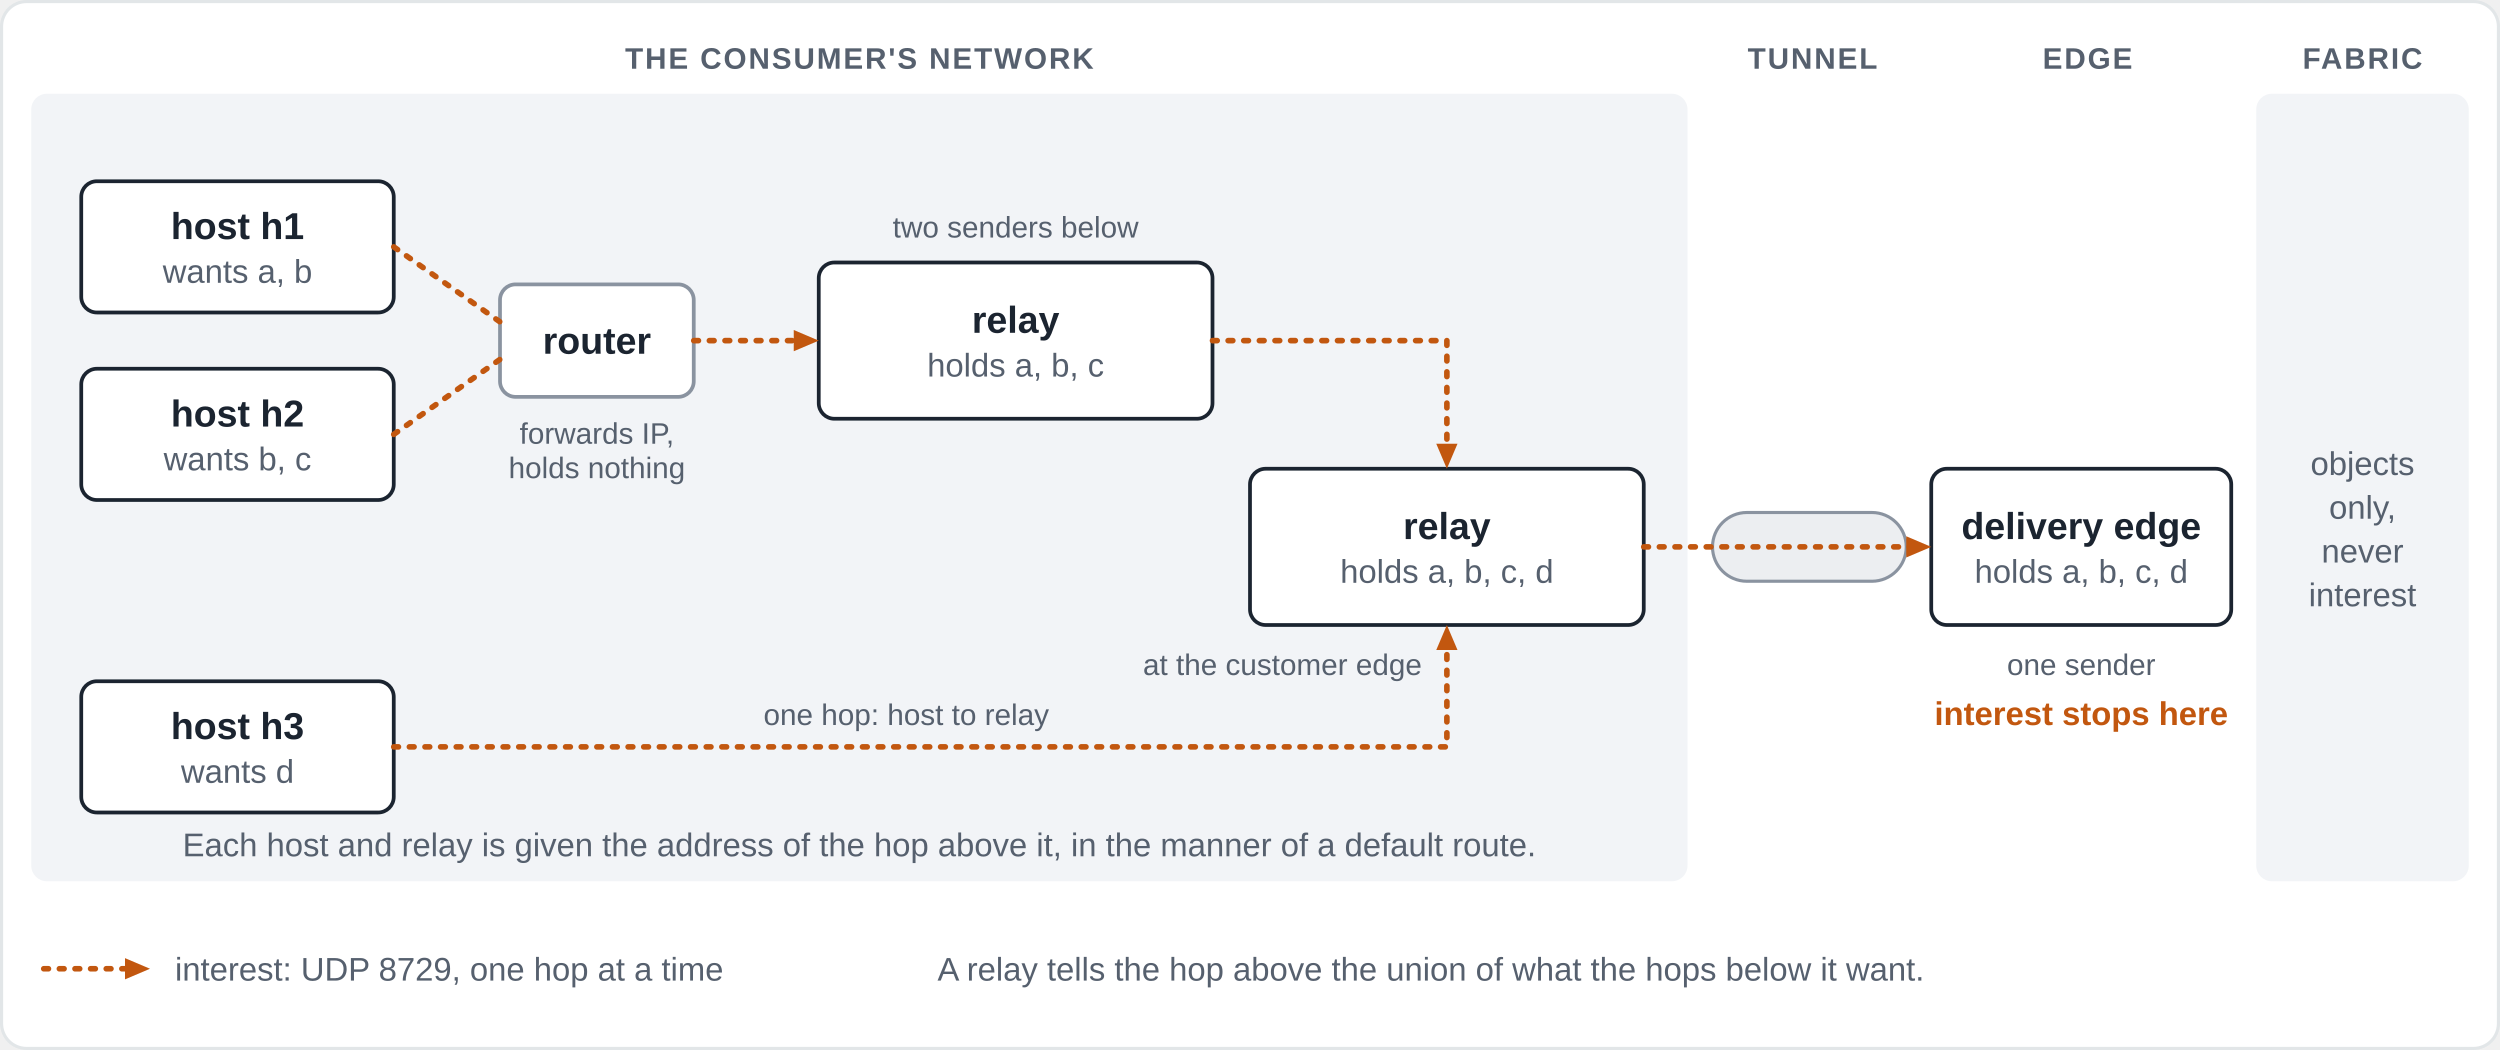
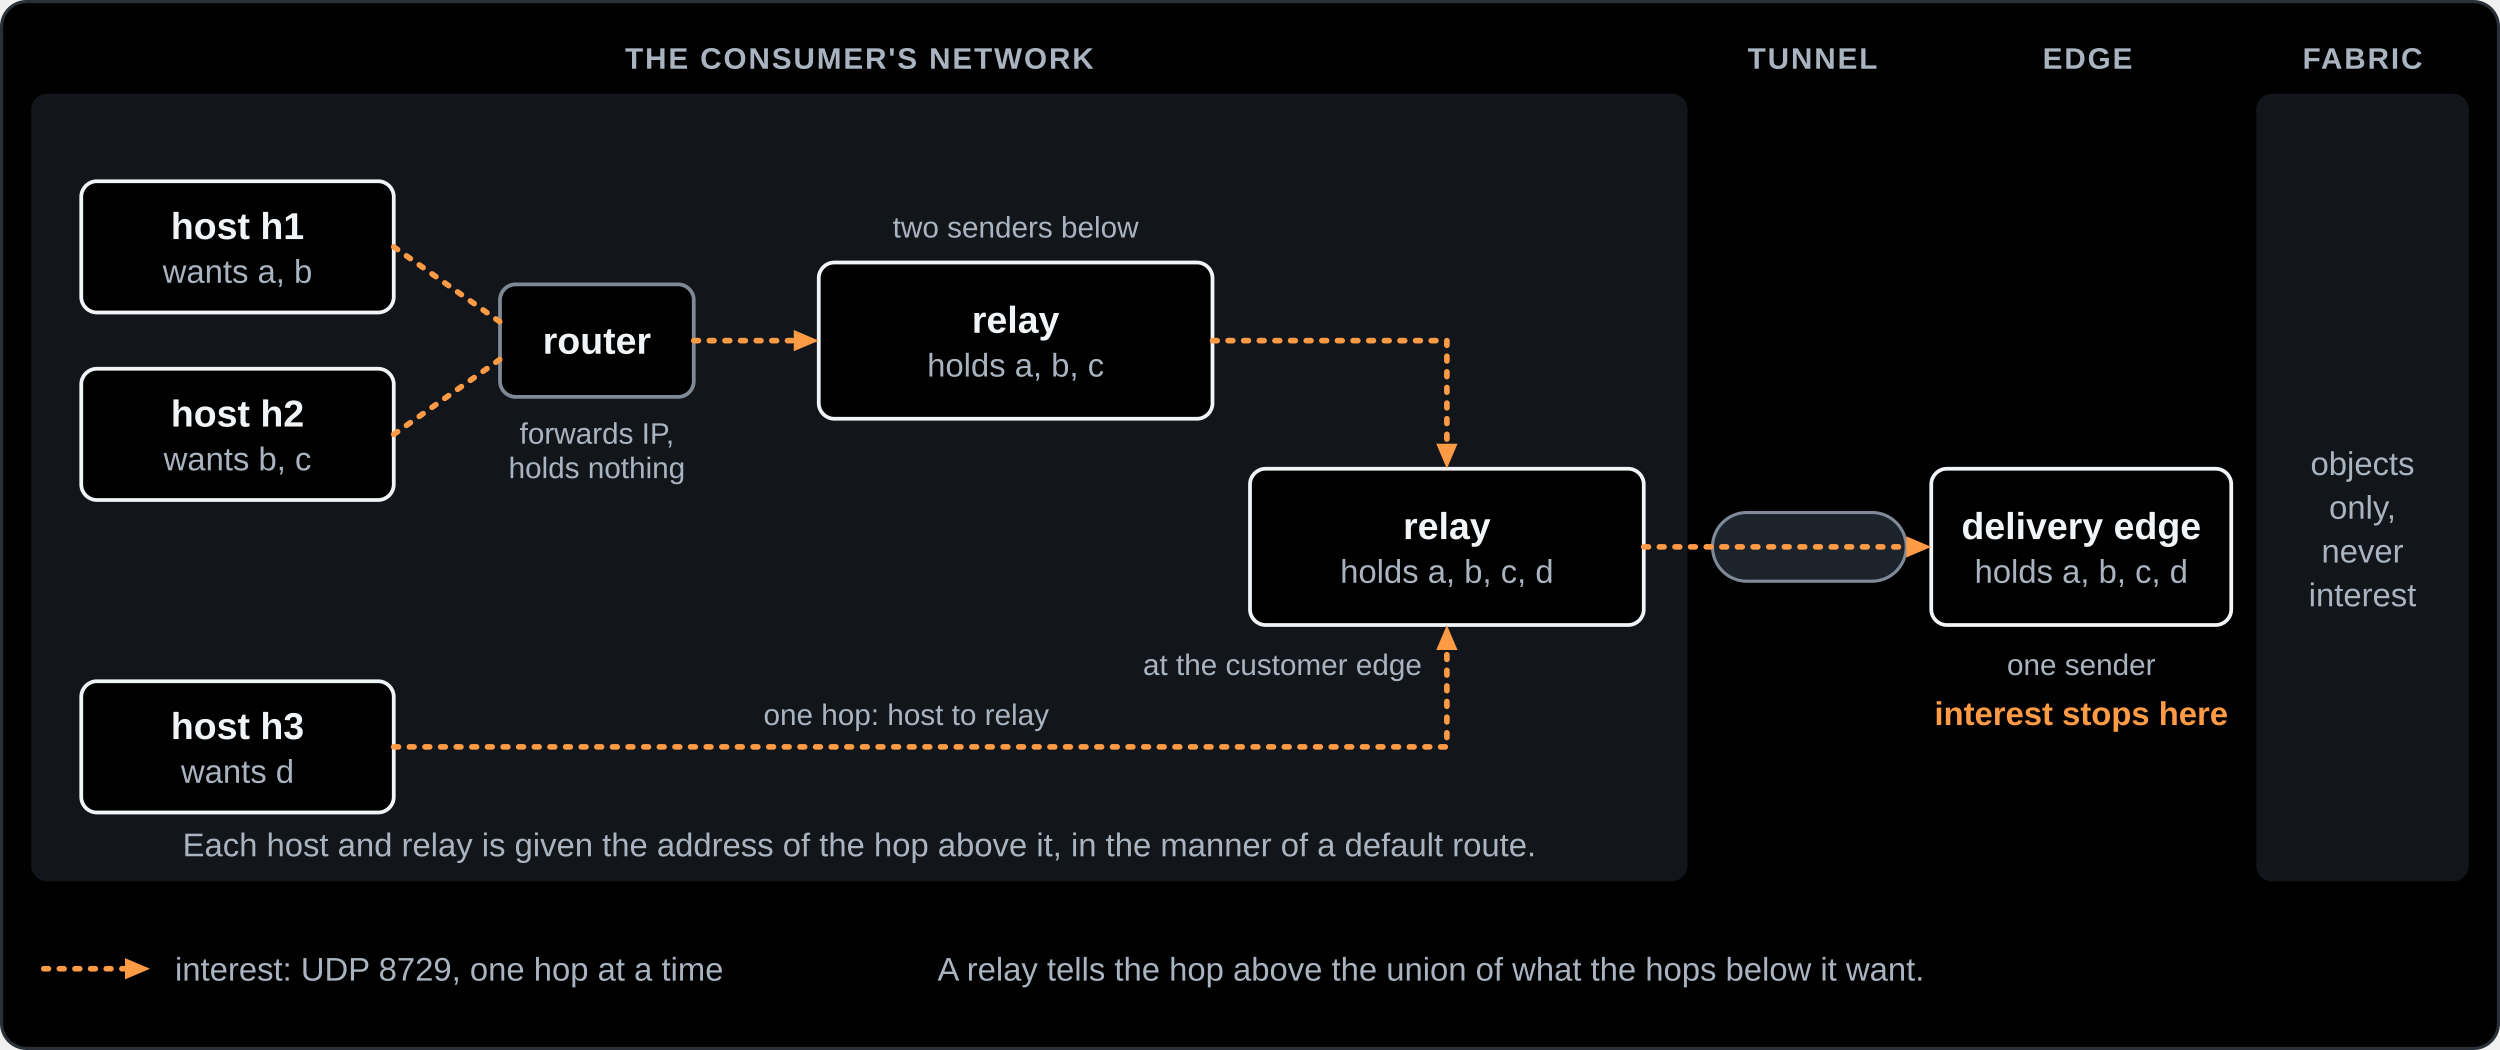
<svg xmlns="http://www.w3.org/2000/svg" width="800" height="336" viewBox="0 0 800 336" font-family="Arial, Helvetica, sans-serif" role="img" aria-label="Interest travels hop by hop, from the hosts through the relays to the delivery edge, and stops there">
-   <rect x="0.5" y="0.5" width="799" height="335" rx="8" fill="#ffffff" stroke="#e2e6e8" />
-   <rect x="10.0" y="30.0" width="530.0" height="252.0" rx="5.0" fill="#f2f4f7" stroke="none" />
-   <rect x="722.0" y="30.0" width="68.0" height="252.0" rx="5.0" fill="#f2f4f7" stroke="none" />
-   <text x="275.0" y="22.0" font-size="9.5" fill="#56606e" text-anchor="middle" font-weight="bold" letter-spacing="0.60">THE CONSUMER'S NETWORK</text>
-   <text x="580.0" y="22.0" font-size="9.5" fill="#56606e" text-anchor="middle" font-weight="bold" letter-spacing="0.60">TUNNEL</text>
-   <text x="668.0" y="22.0" font-size="9.5" fill="#56606e" text-anchor="middle" font-weight="bold" letter-spacing="0.60">EDGE</text>
-   <text x="756.0" y="22.0" font-size="9.5" fill="#56606e" text-anchor="middle" font-weight="bold" letter-spacing="0.60">FABRIC</text>
-   <rect x="26.0" y="58.0" width="100.0" height="42.0" rx="5.0" fill="#ffffff" stroke="#1b2430" stroke-width="1.20" />
-   <text x="76.0" y="76.5" font-size="12.0" fill="#1b2430" text-anchor="middle" font-weight="bold">host h1</text>
-   <text x="76.0" y="90.5" font-size="10.5" fill="#56606e" text-anchor="middle">wants a, b</text>
-   <rect x="26.0" y="118.0" width="100.0" height="42.0" rx="5.0" fill="#ffffff" stroke="#1b2430" stroke-width="1.20" />
-   <text x="76.0" y="136.5" font-size="12.0" fill="#1b2430" text-anchor="middle" font-weight="bold">host h2</text>
-   <text x="76.0" y="150.5" font-size="10.5" fill="#56606e" text-anchor="middle">wants b, c</text>
-   <rect x="26.0" y="218.0" width="100.0" height="42.0" rx="5.0" fill="#ffffff" stroke="#1b2430" stroke-width="1.20" />
-   <text x="76.0" y="236.5" font-size="12.0" fill="#1b2430" text-anchor="middle" font-weight="bold">host h3</text>
-   <text x="76.0" y="250.5" font-size="10.5" fill="#56606e" text-anchor="middle">wants d</text>
-   <rect x="160.0" y="91.0" width="62.0" height="36.0" rx="5.0" fill="#ffffff" stroke="#8a93a0" stroke-width="1.20" />
-   <text x="191.0" y="113.2" font-size="12.0" fill="#1b2430" text-anchor="middle" font-weight="bold">router</text>
-   <rect x="262.0" y="84.0" width="126.0" height="50.0" rx="5.0" fill="#ffffff" stroke="#1b2430" stroke-width="1.20" />
-   <text x="325.0" y="106.5" font-size="12.0" fill="#1b2430" text-anchor="middle" font-weight="bold">relay</text>
-   <text x="325.0" y="120.5" font-size="10.5" fill="#56606e" text-anchor="middle">holds a, b, c</text>
-   <rect x="400.0" y="150.0" width="126.0" height="50.0" rx="5.0" fill="#ffffff" stroke="#1b2430" stroke-width="1.20" />
-   <text x="463.0" y="172.5" font-size="12.0" fill="#1b2430" text-anchor="middle" font-weight="bold">relay</text>
-   <text x="463.0" y="186.5" font-size="10.5" fill="#56606e" text-anchor="middle">holds a, b, c, d</text>
-   <rect x="618.0" y="150.0" width="96.0" height="50.0" rx="5.0" fill="#ffffff" stroke="#1b2430" stroke-width="1.20" />
-   <text x="666.0" y="172.5" font-size="12.0" fill="#1b2430" text-anchor="middle" font-weight="bold">delivery edge</text>
-   <text x="666.0" y="186.5" font-size="10.5" fill="#56606e" text-anchor="middle">holds a, b, c, d</text>
-   <path d="M126.0,79.0 L160.0,103.0" fill="none" stroke="#c2570f" stroke-width="1.80" stroke-linejoin="round" stroke-linecap="round" stroke-dasharray="1.5,3.5" />
-   <path d="M126.0,139.0 L160.0,115.0" fill="none" stroke="#c2570f" stroke-width="1.80" stroke-linejoin="round" stroke-linecap="round" stroke-dasharray="1.5,3.5" />
-   <path d="M222.0,109.0 L255.0,109.0" fill="none" stroke="#c2570f" stroke-width="1.80" stroke-linejoin="round" stroke-linecap="round" stroke-dasharray="1.5,3.5" />
-   <polygon points="262.0,109.0 254.0,112.4 254.0,105.6" fill="#c2570f" />
-   <path d="M388.0,109.0 L463.0,109.0 L463.0,143.0" fill="none" stroke="#c2570f" stroke-width="1.80" stroke-linejoin="round" stroke-linecap="round" stroke-dasharray="1.5,3.5" />
-   <polygon points="463.0,150.0 459.6,142.0 466.4,142.0" fill="#c2570f" />
-   <path d="M126.0,239.0 L463.0,239.0 L463.0,207.0" fill="none" stroke="#c2570f" stroke-width="1.80" stroke-linejoin="round" stroke-linecap="round" stroke-dasharray="1.5,3.5" />
-   <polygon points="463.0,200.0 466.4,208.0 459.6,208.0" fill="#c2570f" />
-   <rect x="548.0" y="164.0" width="62.0" height="22.0" rx="11.0" fill="#eceef1" stroke="#8a93a0" stroke-width="1.00" />
-   <path d="M526.0,175.0 L611.0,175.0" fill="none" stroke="#c2570f" stroke-width="1.80" stroke-linejoin="round" stroke-linecap="round" stroke-dasharray="1.5,3.5" />
-   <polygon points="618.0,175.0 610.0,178.4 610.0,171.6" fill="#c2570f" />
-   <text x="191.0" y="142.0" font-size="9.5" fill="#56606e" text-anchor="middle">forwards IP,</text>
-   <text x="191.0" y="153.0" font-size="9.5" fill="#56606e" text-anchor="middle">holds nothing</text>
-   <text x="325.0" y="76.0" font-size="9.5" fill="#56606e" text-anchor="middle">two senders below</text>
-   <text x="455.0" y="216.0" font-size="9.5" fill="#56606e" text-anchor="end">at the customer edge</text>
-   <text x="290.0" y="232.0" font-size="9.5" fill="#56606e" text-anchor="middle">one hop: host to relay</text>
-   <text x="666.0" y="216.0" font-size="9.5" fill="#56606e" text-anchor="middle">one sender</text>
-   <text x="666.0" y="232.0" font-size="10.5" fill="#c2570f" text-anchor="middle" font-weight="bold">interest stops here</text>
-   <text x="756.0" y="152.0" font-size="10.5" fill="#56606e" text-anchor="middle">objects</text>
-   <text x="756.0" y="166.0" font-size="10.5" fill="#56606e" text-anchor="middle">only,</text>
-   <text x="756.0" y="180.0" font-size="10.5" fill="#56606e" text-anchor="middle">never</text>
-   <text x="756.0" y="194.0" font-size="10.5" fill="#56606e" text-anchor="middle">interest</text>
-   <text x="275.0" y="274.0" font-size="10.5" fill="#56606e" text-anchor="middle">Each host and relay is given the address of the hop above it, in the manner of a default route.</text>
-   <path d="M14.0,310.0 L41.0,310.0" fill="none" stroke="#c2570f" stroke-width="1.80" stroke-linejoin="round" stroke-linecap="round" stroke-dasharray="1.5,3.5" />
-   <polygon points="48.0,310.0 40.0,313.4 40.0,306.6" fill="#c2570f" />
-   <text x="56.0" y="313.8" font-size="10.5" fill="#56606e" text-anchor="start">interest: UDP 8729, one hop at a time</text>
-   <text x="300.0" y="313.8" font-size="10.5" fill="#56606e" text-anchor="start">A relay tells the hop above the union of what the hops below it want.</text>
+   <rect x="0.5" y="0.5" width="799" height="335" rx="8" fill="#000000" stroke="#2a3038" />
+   <rect x="10.0" y="30.0" width="530.0" height="252.0" rx="5.0" fill="#12161b" stroke="none" />
+   <rect x="722.0" y="30.0" width="68.0" height="252.0" rx="5.0" fill="#12161b" stroke="none" />
+   <text x="275.0" y="22.0" font-size="9.5" fill="#aab4c0" text-anchor="middle" font-weight="bold" letter-spacing="0.60">THE CONSUMER'S NETWORK</text>
+   <text x="580.0" y="22.0" font-size="9.5" fill="#aab4c0" text-anchor="middle" font-weight="bold" letter-spacing="0.60">TUNNEL</text>
+   <text x="668.0" y="22.0" font-size="9.5" fill="#aab4c0" text-anchor="middle" font-weight="bold" letter-spacing="0.60">EDGE</text>
+   <text x="756.0" y="22.0" font-size="9.5" fill="#aab4c0" text-anchor="middle" font-weight="bold" letter-spacing="0.60">FABRIC</text>
+   <rect x="26.0" y="58.0" width="100.0" height="42.0" rx="5.0" fill="#000000" stroke="#f2f5f8" stroke-width="1.20" />
+   <text x="76.0" y="76.5" font-size="12.0" fill="#f2f5f8" text-anchor="middle" font-weight="bold">host h1</text>
+   <text x="76.0" y="90.5" font-size="10.5" fill="#aab4c0" text-anchor="middle">wants a, b</text>
+   <rect x="26.0" y="118.0" width="100.0" height="42.0" rx="5.0" fill="#000000" stroke="#f2f5f8" stroke-width="1.20" />
+   <text x="76.0" y="136.5" font-size="12.0" fill="#f2f5f8" text-anchor="middle" font-weight="bold">host h2</text>
+   <text x="76.0" y="150.5" font-size="10.5" fill="#aab4c0" text-anchor="middle">wants b, c</text>
+   <rect x="26.0" y="218.0" width="100.0" height="42.0" rx="5.0" fill="#000000" stroke="#f2f5f8" stroke-width="1.20" />
+   <text x="76.0" y="236.5" font-size="12.0" fill="#f2f5f8" text-anchor="middle" font-weight="bold">host h3</text>
+   <text x="76.0" y="250.5" font-size="10.5" fill="#aab4c0" text-anchor="middle">wants d</text>
+   <rect x="160.0" y="91.0" width="62.0" height="36.0" rx="5.0" fill="#000000" stroke="#808a97" stroke-width="1.20" />
+   <text x="191.0" y="113.2" font-size="12.0" fill="#f2f5f8" text-anchor="middle" font-weight="bold">router</text>
+   <rect x="262.0" y="84.0" width="126.0" height="50.0" rx="5.0" fill="#000000" stroke="#f2f5f8" stroke-width="1.20" />
+   <text x="325.0" y="106.5" font-size="12.0" fill="#f2f5f8" text-anchor="middle" font-weight="bold">relay</text>
+   <text x="325.0" y="120.5" font-size="10.5" fill="#aab4c0" text-anchor="middle">holds a, b, c</text>
+   <rect x="400.0" y="150.0" width="126.0" height="50.0" rx="5.0" fill="#000000" stroke="#f2f5f8" stroke-width="1.20" />
+   <text x="463.0" y="172.5" font-size="12.0" fill="#f2f5f8" text-anchor="middle" font-weight="bold">relay</text>
+   <text x="463.0" y="186.5" font-size="10.5" fill="#aab4c0" text-anchor="middle">holds a, b, c, d</text>
+   <rect x="618.0" y="150.0" width="96.0" height="50.0" rx="5.0" fill="#000000" stroke="#f2f5f8" stroke-width="1.20" />
+   <text x="666.0" y="172.5" font-size="12.0" fill="#f2f5f8" text-anchor="middle" font-weight="bold">delivery edge</text>
+   <text x="666.0" y="186.5" font-size="10.5" fill="#aab4c0" text-anchor="middle">holds a, b, c, d</text>
+   <path d="M126.0,79.0 L160.0,103.0" fill="none" stroke="#ff9a45" stroke-width="1.80" stroke-linejoin="round" stroke-linecap="round" stroke-dasharray="1.5,3.5" />
+   <path d="M126.0,139.0 L160.0,115.0" fill="none" stroke="#ff9a45" stroke-width="1.80" stroke-linejoin="round" stroke-linecap="round" stroke-dasharray="1.5,3.5" />
+   <path d="M222.0,109.0 L255.0,109.0" fill="none" stroke="#ff9a45" stroke-width="1.80" stroke-linejoin="round" stroke-linecap="round" stroke-dasharray="1.5,3.5" />
+   <polygon points="262.0,109.0 254.0,112.4 254.0,105.6" fill="#ff9a45" />
+   <path d="M388.0,109.0 L463.0,109.0 L463.0,143.0" fill="none" stroke="#ff9a45" stroke-width="1.80" stroke-linejoin="round" stroke-linecap="round" stroke-dasharray="1.5,3.5" />
+   <polygon points="463.0,150.0 459.6,142.0 466.4,142.0" fill="#ff9a45" />
+   <path d="M126.0,239.0 L463.0,239.0 L463.0,207.0" fill="none" stroke="#ff9a45" stroke-width="1.80" stroke-linejoin="round" stroke-linecap="round" stroke-dasharray="1.5,3.5" />
+   <polygon points="463.0,200.0 466.4,208.0 459.6,208.0" fill="#ff9a45" />
+   <rect x="548.0" y="164.0" width="62.0" height="22.0" rx="11.0" fill="#1d232b" stroke="#808a97" stroke-width="1.00" />
+   <path d="M526.0,175.0 L611.0,175.0" fill="none" stroke="#ff9a45" stroke-width="1.80" stroke-linejoin="round" stroke-linecap="round" stroke-dasharray="1.5,3.5" />
+   <polygon points="618.0,175.0 610.0,178.4 610.0,171.6" fill="#ff9a45" />
+   <text x="191.0" y="142.0" font-size="9.5" fill="#aab4c0" text-anchor="middle">forwards IP,</text>
+   <text x="191.0" y="153.0" font-size="9.5" fill="#aab4c0" text-anchor="middle">holds nothing</text>
+   <text x="325.0" y="76.0" font-size="9.5" fill="#aab4c0" text-anchor="middle">two senders below</text>
+   <text x="455.0" y="216.0" font-size="9.5" fill="#aab4c0" text-anchor="end">at the customer edge</text>
+   <text x="290.0" y="232.0" font-size="9.5" fill="#aab4c0" text-anchor="middle">one hop: host to relay</text>
+   <text x="666.0" y="216.0" font-size="9.5" fill="#aab4c0" text-anchor="middle">one sender</text>
+   <text x="666.0" y="232.0" font-size="10.5" fill="#ff9a45" text-anchor="middle" font-weight="bold">interest stops here</text>
+   <text x="756.0" y="152.0" font-size="10.5" fill="#aab4c0" text-anchor="middle">objects</text>
+   <text x="756.0" y="166.0" font-size="10.5" fill="#aab4c0" text-anchor="middle">only,</text>
+   <text x="756.0" y="180.0" font-size="10.5" fill="#aab4c0" text-anchor="middle">never</text>
+   <text x="756.0" y="194.0" font-size="10.5" fill="#aab4c0" text-anchor="middle">interest</text>
+   <text x="275.0" y="274.0" font-size="10.5" fill="#aab4c0" text-anchor="middle">Each host and relay is given the address of the hop above it, in the manner of a default route.</text>
+   <path d="M14.0,310.0 L41.0,310.0" fill="none" stroke="#ff9a45" stroke-width="1.80" stroke-linejoin="round" stroke-linecap="round" stroke-dasharray="1.5,3.5" />
+   <polygon points="48.0,310.0 40.0,313.4 40.0,306.6" fill="#ff9a45" />
+   <text x="56.0" y="313.8" font-size="10.5" fill="#aab4c0" text-anchor="start">interest: UDP 8729, one hop at a time</text>
+   <text x="300.0" y="313.8" font-size="10.5" fill="#aab4c0" text-anchor="start">A relay tells the hop above the union of what the hops below it want.</text>
</svg>
